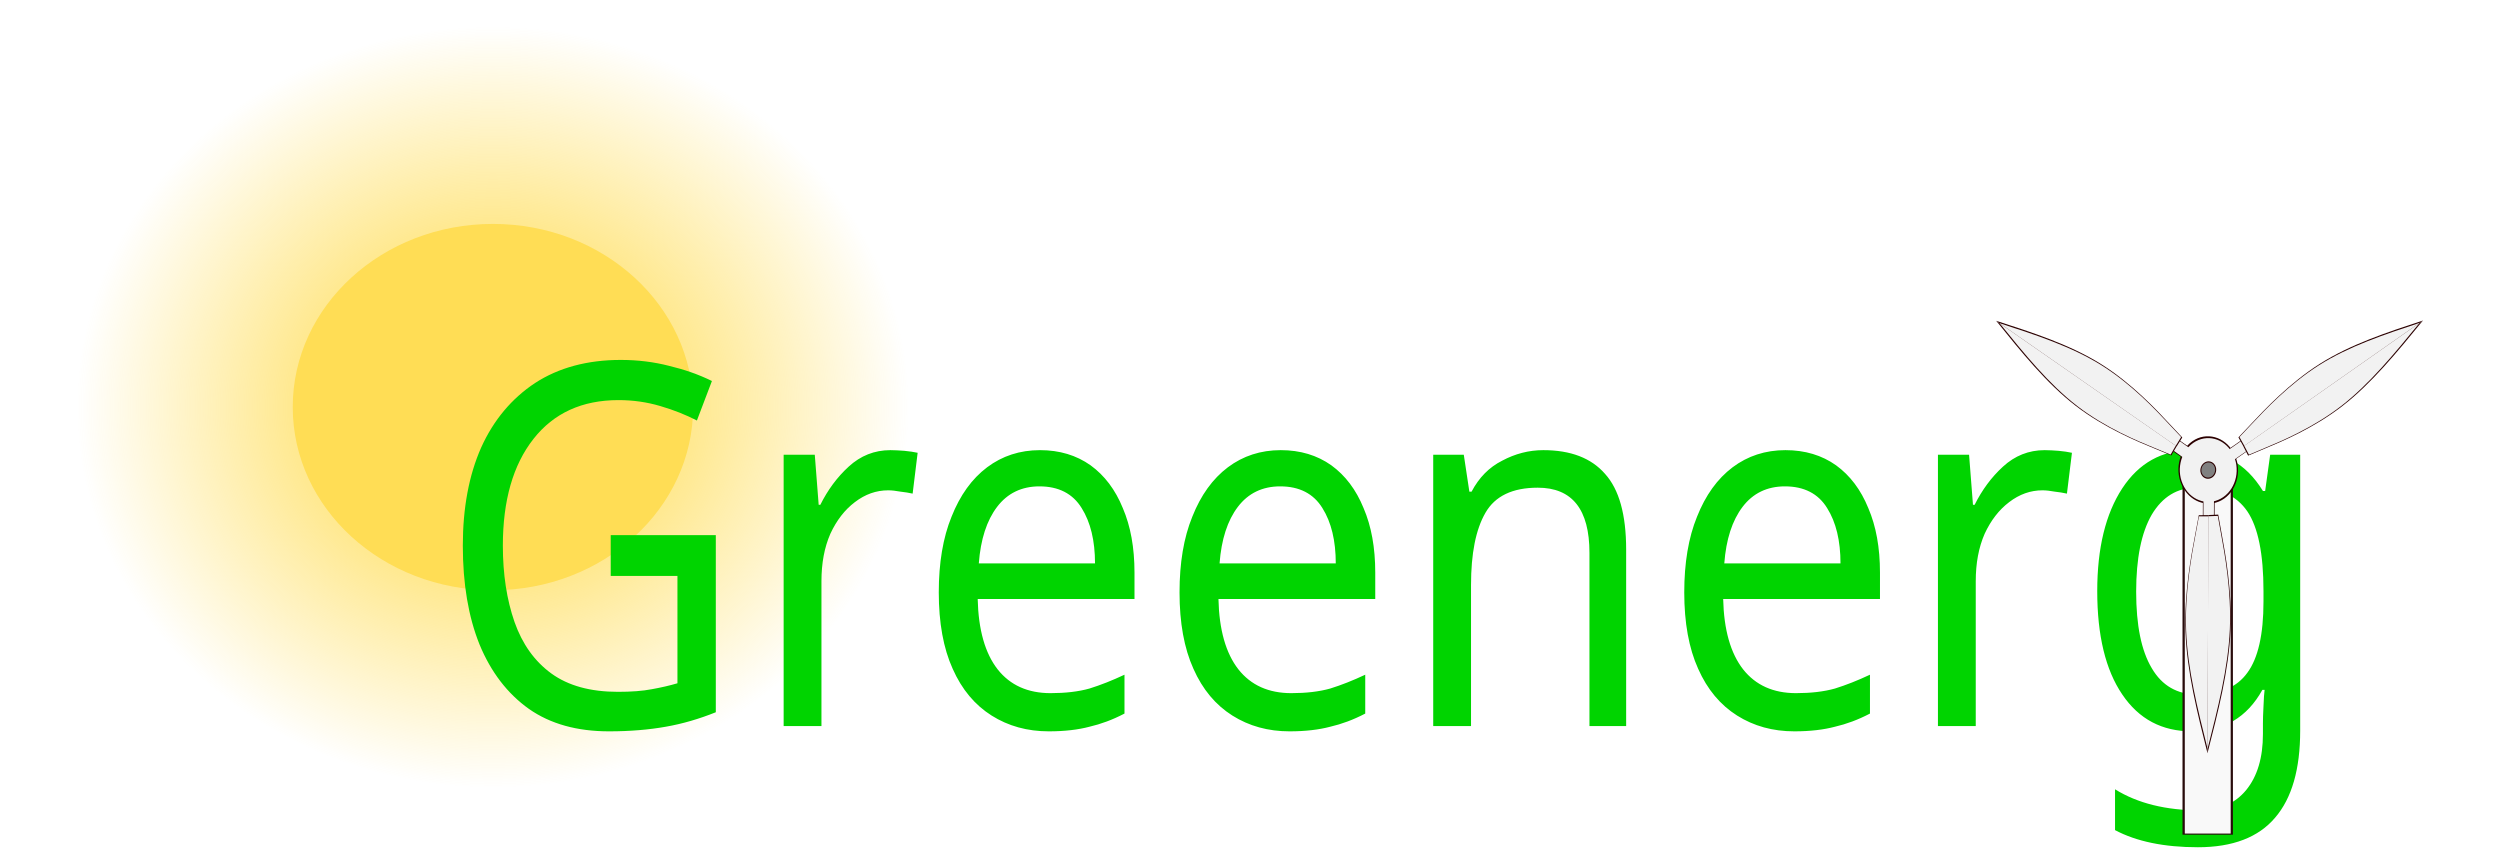
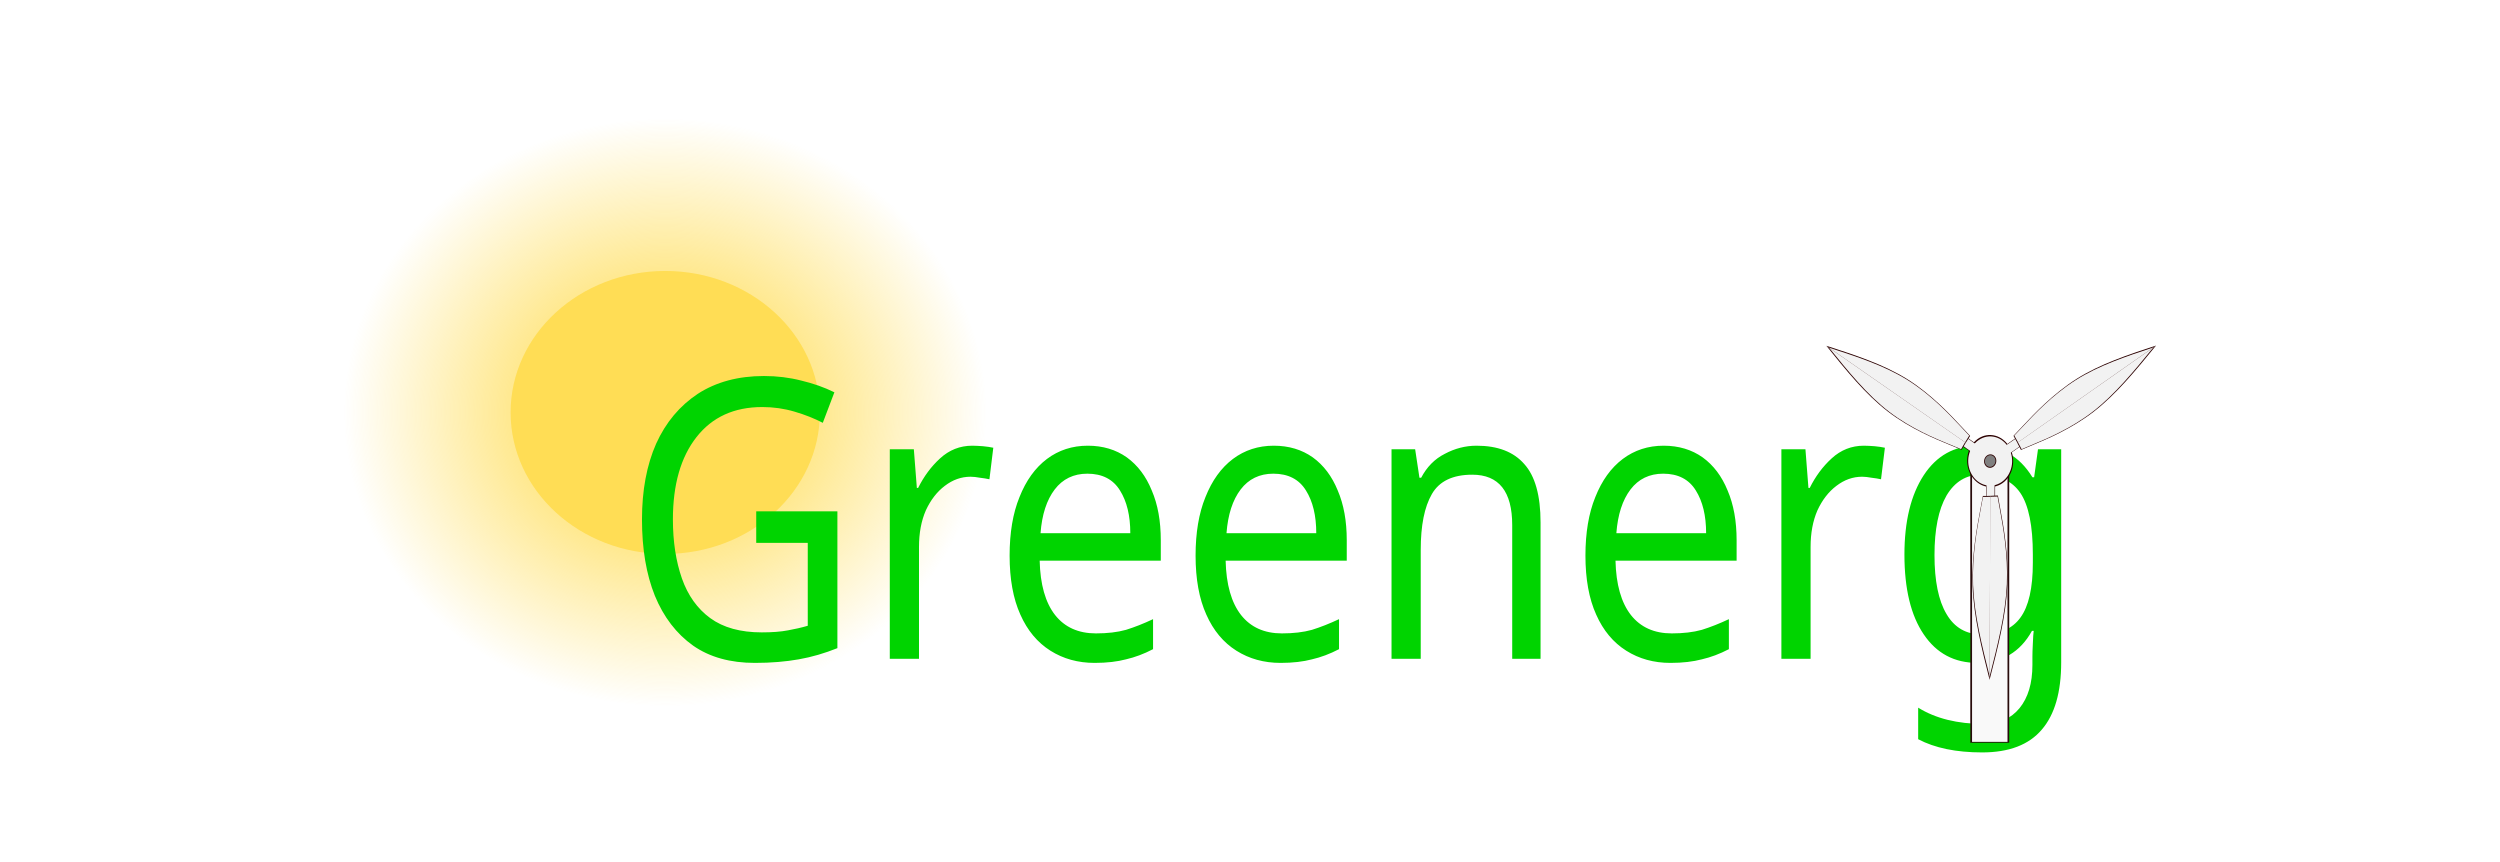
- <svg xmlns="http://www.w3.org/2000/svg" xmlns:xlink="http://www.w3.org/1999/xlink" width="59.054mm" height="20.343mm" viewBox="0 0 59.054 20.343" version="1.1" id="svg1649">
+ <svg xmlns="http://www.w3.org/2000/svg" xmlns:xlink="http://www.w3.org/1999/xlink" width="103.932mm" height="35.804mm" viewBox="0 0 103.932 35.804" version="1.1" id="svg1649">
  <defs id="defs1646">
    <radialGradient xlink:href="#linearGradient5281" id="radialGradient5283-0-2-0-6" cx="142.579" cy="174.673" fx="142.579" fy="174.673" r="5.257" gradientTransform="matrix(1.077646,0,0,0.9859944,-74.47338,71.28907)" gradientUnits="userSpaceOnUse" />
    <linearGradient id="linearGradient5281">
      <stop style="stop-color:#ffd42a;stop-opacity:1;" offset="0" id="stop5277" />
      <stop style="stop-color:#ffd42a;stop-opacity:0;" offset="1" id="stop5279" />
    </linearGradient>
    <rect x="230.75" y="806" width="64.25" height="14.75" id="rect619-9-9-5-8-8" />
  </defs>
-   <g id="layer1" transform="translate(-33.04751,-51.61436)">
-     <g id="g868-25-2" transform="matrix(1.73417,0,0,1.73417,-92.61488,-361.0677)" style="stroke-width:0.561">
+   <g id="layer1" transform="translate(-10.60832,-43.88427)">
+     <g id="g868-25-2" transform="matrix(2.357449,0,0,2.357449,-148.3914,-513.0457)" style="stroke-width:0.413">
      <ellipse style="fill:url(#radialGradient5283-0-2-0-6);fill-opacity:1;stroke:#000000;stroke-width:0" id="path5253-2-3-4-3-0" cx="79.177" cy="243.516" rx="5.666" ry="5.184" />
      <ellipse style="fill:#ffdd55;stroke:#000000;stroke-width:0" id="path5253-8-5-3-5" cx="79.177" cy="243.516" rx="2.727" ry="2.495" />
    </g>
-     <text xml:space="preserve" transform="matrix(0.8405798,0,0,0.9955545,-150.601,-744.7504)" id="text617-9-2-0-2-4" style="font-style:normal;font-variant:normal;font-weight:normal;font-stretch:normal;font-family:Harrington;-inkscape-font-specification:Harrington;white-space:pre;shape-inside:url(#rect619-9-9-5-8-8);display:inline;fill:#00d400;stroke:#000000;stroke-width:0">
-       <tspan x="230.75" y="817.148" id="tspan646">Greenerg</tspan>
+     <text xml:space="preserve" transform="matrix(1.142693,0,0,1.353367,-227.2183,-1034.628)" id="text617-9-2-0-2-4" style="font-style:normal;font-variant:normal;font-weight:normal;font-stretch:normal;font-family:Harrington;-inkscape-font-specification:Harrington;white-space:pre;shape-inside:url(#rect619-9-9-5-8-8);display:inline;fill:#00d400;stroke:#000000;stroke-width:0">
+       <tspan x="230.75" y="817.148" id="tspan898">Greenerg</tspan>
    </text>
-     <g id="g998-0-1" transform="matrix(1.73417,0,0,1.73417,-93.52519,-361.0677)" style="stroke-width:0.561">
-       <g id="g725-22-7" transform="matrix(0.6231324,0,0,0.7385791,38.88171,65.07097)" style="stroke-width:0.828">
-         <g id="g720-61-7" style="stroke-width:0.828">
+     <g id="g998-0-1" transform="matrix(2.357449,0,0,2.357449,-149.6289,-513.0457)" style="stroke-width:0.413">
+       <g id="g725-22-7" transform="matrix(0.6231324,0,0,0.7385791,38.88171,65.07097)" style="stroke-width:0.609">
+         <g id="g720-61-7" style="stroke-width:0.609">
          <rect style="fill:#280b0b;fill-opacity:1;stroke:#000000;stroke-width:0" id="rect14090-2-9-5-9-2-52-1" width="1.102" height="6.89" x="102.441" y="242.602" />
          <rect style="fill:#f9f9f9;fill-opacity:1;stroke:#000000;stroke-width:0" id="rect14090-203-0-5-6-4-7" width="1.003" height="6.792" x="102.491" y="242.679" />
        </g>
      </g>
      <ellipse style="fill:#2b0000;fill-opacity:1;stroke:#000000;stroke-width:0" id="path14144-3-0-1-2-7-11-5" cx="260.803" cy="28.371" transform="matrix(0.4844492,0.8748194,-0.820536,0.5715948,0,0)" rx="0.447" ry="0.419" />
      <rect style="fill:#2b0000;fill-opacity:1;stroke:#000000;stroke-width:0" id="rect14150-6-5-8-4-8-3-4-5-7" width="0.174" height="0.254" x="142.626" y="211.447" transform="matrix(-0.4994638,0.8663348,0.8221768,0.5692322,0,0)" />
      <rect style="fill:#f2f2f2;fill-opacity:1;stroke:#000000;stroke-width:0" id="rect14150-6-5-94-5-9-7-3-8" width="0.155" height="0.231" x="140.412" y="210.292" transform="matrix(-0.4908585,0.8712393,0.8158063,0.5783252,0,0)" />
      <rect style="fill:#2b0000;fill-opacity:1;stroke:#000000;stroke-width:0" id="rect14150-41-6-7-9-0-9" width="0.168" height="0.24" x="260.728" y="27.753" transform="matrix(0.484371,0.8748627,-0.8204763,0.5716805,0,0)" />
      <rect style="fill:#f2f2f2;fill-opacity:1;stroke:#000000;stroke-width:0" id="rect14150-1-2-4-2-7-0-3" width="0.155" height="0.23" x="260.736" y="27.799" transform="matrix(0.4844961,0.8747934,-0.8205705,0.5715453,0,0)" />
      <rect style="fill:#2b0000;fill-opacity:1;stroke:#000000;stroke-width:0" id="rect14150-6-9-9-8-9-0-15-0" width="0.16" height="0.28" x="-103.826" y="-244.325" transform="matrix(-0.9999767,-0.00681905,0.00274517,-0.9999962,0,0)" />
      <ellipse style="fill:#f2f2f2;fill-opacity:1;stroke:#000000;stroke-width:0" id="path14144-7-6-2-8-93-0" cx="260.804" cy="28.385" transform="matrix(0.4844961,0.8747934,-0.8205705,0.5715453,0,0)" rx="0.422" ry="0.401" />
      <ellipse style="fill:#2b0000;fill-opacity:1;stroke:#000000;stroke-width:0" id="path14698-5-5-9-0-1-1-5" cx="260.805" cy="28.385" rx="0.114" ry="0.113" transform="matrix(0.4844961,0.8747934,-0.8205705,0.5715453,0,0)" />
      <ellipse style="fill:#808080;fill-opacity:1;stroke:#000000;stroke-width:0" id="path14698-4-6-9-4-1-9" cx="260.804" cy="28.385" rx="0.099" ry="0.098" transform="matrix(0.4844961,0.8747934,-0.8205705,0.5715453,0,0)" />
-       <g id="g1186-9-8-0" transform="matrix(0.09300174,0.1694232,-0.1510338,0.1042654,135.8459,205.5581)" style="stroke-width:2.989">
-         <g id="g14483-8-3-63-0-2-8-7-0-65-8" transform="matrix(0.3357123,0.7499905,0.7107292,-0.354306,-20.61662,291.6474)" style="fill:#2b0000;stroke-width:3.701">
+       <g id="g1186-9-8-0" transform="matrix(0.09300174,0.1694232,-0.1510338,0.1042654,135.8459,205.5581)" style="stroke-width:2.198">
+         <g id="g14483-8-3-63-0-2-8-7-0-65-8" transform="matrix(0.3357123,0.7499905,0.7107292,-0.354306,-20.61662,291.6474)" style="fill:#2b0000;stroke-width:2.723">
          <path style="fill:#2b0000;fill-opacity:1;stroke:#000000;stroke-width:0" d="m 13.933,95.651 c 0.972,3.542 1.945,7.083 2.092,10.501 0.147,3.418 -0.532,6.711 -0.871,8.366 -0.339,1.654 -0.339,1.669 -0.338,1.685 0,0 -0.913,-0.015 -0.913,-0.015 0.01,-6.846 0.02,-13.691 0.026,-17.114 0.005,-3.423 0.005,-3.423 0.005,-3.423 z" id="path14452-3-2-44-7-0-0-5-8-8-6" />
          <path style="fill:#2b0000;fill-opacity:1;stroke:#000000;stroke-width:0" d="m 13.935,95.657 c -0.982,3.539 -1.963,7.078 -2.119,10.496 -0.155,3.417 0.515,6.713 0.85,8.368 0.335,1.655 0.334,1.67 0.334,1.685 0,0 0.913,-0.012 0.913,-0.012 0.007,-6.846 0.015,-13.691 0.018,-17.114 0.004,-3.423 0.004,-3.423 0.004,-3.423 z" id="path14454-9-7-86-4-7-61-5-1-7-2" />
        </g>
-         <g id="g14483-8-3-63-0-3-4-3-1-4" transform="matrix(0.3304617,0.7261009,0.6936958,-0.3458988,-18.63919,291.0402)" style="fill:#f2f2f2;stroke-width:3.802">
+         <g id="g14483-8-3-63-0-3-4-3-1-4" transform="matrix(0.3304617,0.7261009,0.6936958,-0.3458988,-18.63919,291.0402)" style="fill:#f2f2f2;stroke-width:2.797">
          <path style="fill:#f2f2f2;fill-opacity:1;stroke:#000000;stroke-width:0" d="m 13.933,95.651 c 0.972,3.542 1.945,7.083 2.092,10.501 0.147,3.418 -0.532,6.711 -0.871,8.366 -0.339,1.654 -0.339,1.669 -0.338,1.685 0,0 -0.913,-0.015 -0.913,-0.015 0.01,-6.846 0.02,-13.691 0.026,-17.114 0.005,-3.423 0.005,-3.423 0.005,-3.423 z" id="path14452-3-2-44-7-8-7-5-7-8" />
          <path style="fill:#f2f2f2;fill-opacity:1;stroke:#000000;stroke-width:0" d="m 13.935,95.657 c -0.982,3.539 -1.963,7.078 -2.119,10.496 -0.155,3.417 0.515,6.713 0.85,8.368 0.335,1.655 0.334,1.67 0.334,1.685 0,0 0.913,-0.012 0.913,-0.012 0.007,-6.846 0.015,-13.691 0.018,-17.114 0.004,-3.423 0.004,-3.423 0.004,-3.423 z" id="path14454-9-7-86-4-41-9-7-24-2" />
        </g>
      </g>
-       <g id="g1407-1-75-8" transform="matrix(0.09073338,0.167791,-0.1473455,0.1032586,135.254,208.927)" style="stroke-width:3.04">
-         <g id="g14483-8-3-63-0-2-5-1-4-3-08-7" transform="matrix(-0.8114744,-0.00602652,-8.84501e-4,0.8085232,67.15683,155.6818)" style="fill:#2b0000;stroke-width:3.754">
+       <g id="g1407-1-75-8" transform="matrix(0.09073338,0.167791,-0.1473455,0.1032586,135.254,208.927)" style="stroke-width:2.237">
+         <g id="g14483-8-3-63-0-2-5-1-4-3-08-7" transform="matrix(-0.8114744,-0.00602652,-8.84501e-4,0.8085232,67.15683,155.6818)" style="fill:#2b0000;stroke-width:2.761">
          <path style="fill:#2b0000;fill-opacity:1;stroke:#000000;stroke-width:0" d="m 13.933,95.651 c 0.972,3.542 1.945,7.083 2.092,10.501 0.147,3.418 -0.532,6.711 -0.871,8.366 -0.339,1.654 -0.339,1.669 -0.338,1.685 0,0 -0.913,-0.015 -0.913,-0.015 0.01,-6.846 0.02,-13.691 0.026,-17.114 0.005,-3.423 0.005,-3.423 0.005,-3.423 z" id="path14452-3-2-44-7-0-8-9-6-7-52-6" />
          <path style="fill:#2b0000;fill-opacity:1;stroke:#000000;stroke-width:0" d="m 13.935,95.657 c -0.982,3.539 -1.963,7.078 -2.119,10.496 -0.155,3.417 0.515,6.713 0.85,8.368 0.335,1.655 0.334,1.67 0.334,1.685 0,0 0.913,-0.012 0.913,-0.012 0.007,-6.846 0.015,-13.691 0.018,-17.114 0.004,-3.423 0.004,-3.423 0.004,-3.423 z" id="path14454-9-7-86-4-7-3-8-5-7-4-0" />
        </g>
-         <g id="g14483-8-3-63-0-24-5-9-5-87-9" transform="matrix(-0.7880321,-7.9011318e-4,-7.8896366e-4,0.7891817,66.81967,157.7712)" style="fill:#f2f2f2;stroke-width:3.855">
+         <g id="g14483-8-3-63-0-24-5-9-5-87-9" transform="matrix(-0.7880321,-7.9011318e-4,-7.8896366e-4,0.7891817,66.81967,157.7712)" style="fill:#f2f2f2;stroke-width:2.836">
          <path style="fill:#f2f2f2;fill-opacity:1;stroke:#000000;stroke-width:0" d="m 13.933,95.651 c 0.972,3.542 1.945,7.083 2.092,10.501 0.147,3.418 -0.532,6.711 -0.871,8.366 -0.339,1.654 -0.339,1.669 -0.338,1.685 0,0 -0.913,-0.015 -0.913,-0.015 0.01,-6.846 0.02,-13.691 0.026,-17.114 0.005,-3.423 0.005,-3.423 0.005,-3.423 z" id="path14452-3-2-44-7-4-9-6-3-8-3" />
          <path style="fill:#f2f2f2;fill-opacity:1;stroke:#000000;stroke-width:0" d="m 13.935,95.657 c -0.982,3.539 -1.963,7.078 -2.119,10.496 -0.155,3.417 0.515,6.713 0.85,8.368 0.335,1.655 0.334,1.67 0.334,1.685 0,0 0.913,-0.012 0.913,-0.012 0.007,-6.846 0.015,-13.691 0.018,-17.114 0.004,-3.423 0.004,-3.423 0.004,-3.423 z" id="path14454-9-7-86-4-0-6-2-5-2-1" />
        </g>
      </g>
      <rect style="fill:#f2f2f2;fill-opacity:1;stroke:#000000;stroke-width:0" id="rect14150-6-6-0-3-8-7-5" width="0.143" height="0.25" x="-104.115" y="-244.457" transform="matrix(-0.9999861,-0.00527846,0.00396716,-0.9999921,0,0)" />
-       <g id="g14483-8-3-63-0-2-8-8-1-7" transform="matrix(-0.1456523,0.00419721,4.9323154e-4,-0.1579631,105.0386,263.2823)" style="fill:#2b0000;stroke-width:3.701">
+       <g id="g14483-8-3-63-0-2-8-8-1-7" transform="matrix(-0.1456523,0.00419721,4.9323154e-4,-0.1579631,105.0386,263.2823)" style="fill:#2b0000;stroke-width:2.723">
        <path style="fill:#2b0000;fill-opacity:1;stroke:#000000;stroke-width:0" d="m 13.933,95.651 c 0.972,3.542 1.945,7.083 2.092,10.501 0.147,3.418 -0.532,6.711 -0.871,8.366 -0.339,1.654 -0.339,1.669 -0.338,1.685 0,0 -0.913,-0.015 -0.913,-0.015 0.01,-6.846 0.02,-13.691 0.026,-17.114 0.005,-3.423 0.005,-3.423 0.005,-3.423 z" id="path14452-3-2-44-7-0-0-56-4-2" />
        <path style="fill:#2b0000;fill-opacity:1;stroke:#000000;stroke-width:0" d="m 13.935,95.657 c -0.982,3.539 -1.963,7.078 -2.119,10.496 -0.155,3.417 0.515,6.713 0.85,8.368 0.335,1.655 0.334,1.67 0.334,1.685 0,0 0.913,-0.012 0.913,-0.012 0.007,-6.846 0.015,-13.691 0.018,-17.114 0.004,-3.423 0.004,-3.423 0.004,-3.423 z" id="path14454-9-7-86-4-7-61-6-23-7" />
      </g>
-       <g id="g14483-8-3-63-0-3-3-9-4" transform="matrix(-0.1414354,0.00326361,3.4164683e-4,-0.1541872,104.9955,262.8732)" style="fill:#f2f2f2;stroke-width:3.802">
+       <g id="g14483-8-3-63-0-3-3-9-4" transform="matrix(-0.1414354,0.00326361,3.4164683e-4,-0.1541872,104.9955,262.8732)" style="fill:#f2f2f2;stroke-width:2.797">
        <path style="fill:#f2f2f2;fill-opacity:1;stroke:#000000;stroke-width:0" d="m 13.933,95.651 c 0.972,3.542 1.945,7.083 2.092,10.501 0.147,3.418 -0.532,6.711 -0.871,8.366 -0.339,1.654 -0.339,1.669 -0.338,1.685 0,0 -0.913,-0.015 -0.913,-0.015 0.01,-6.846 0.02,-13.691 0.026,-17.114 0.005,-3.423 0.005,-3.423 0.005,-3.423 z" id="path14452-3-2-44-7-8-1-8-1" />
        <path style="fill:#f2f2f2;fill-opacity:1;stroke:#000000;stroke-width:0" d="m 13.935,95.657 c -0.982,3.539 -1.963,7.078 -2.119,10.496 -0.155,3.417 0.515,6.713 0.85,8.368 0.335,1.655 0.334,1.67 0.334,1.685 0,0 0.913,-0.012 0.913,-0.012 0.007,-6.846 0.015,-13.691 0.018,-17.114 0.004,-3.423 0.004,-3.423 0.004,-3.423 z" id="path14454-9-7-86-4-41-2-5-7" />
      </g>
    </g>
  </g>
</svg>
